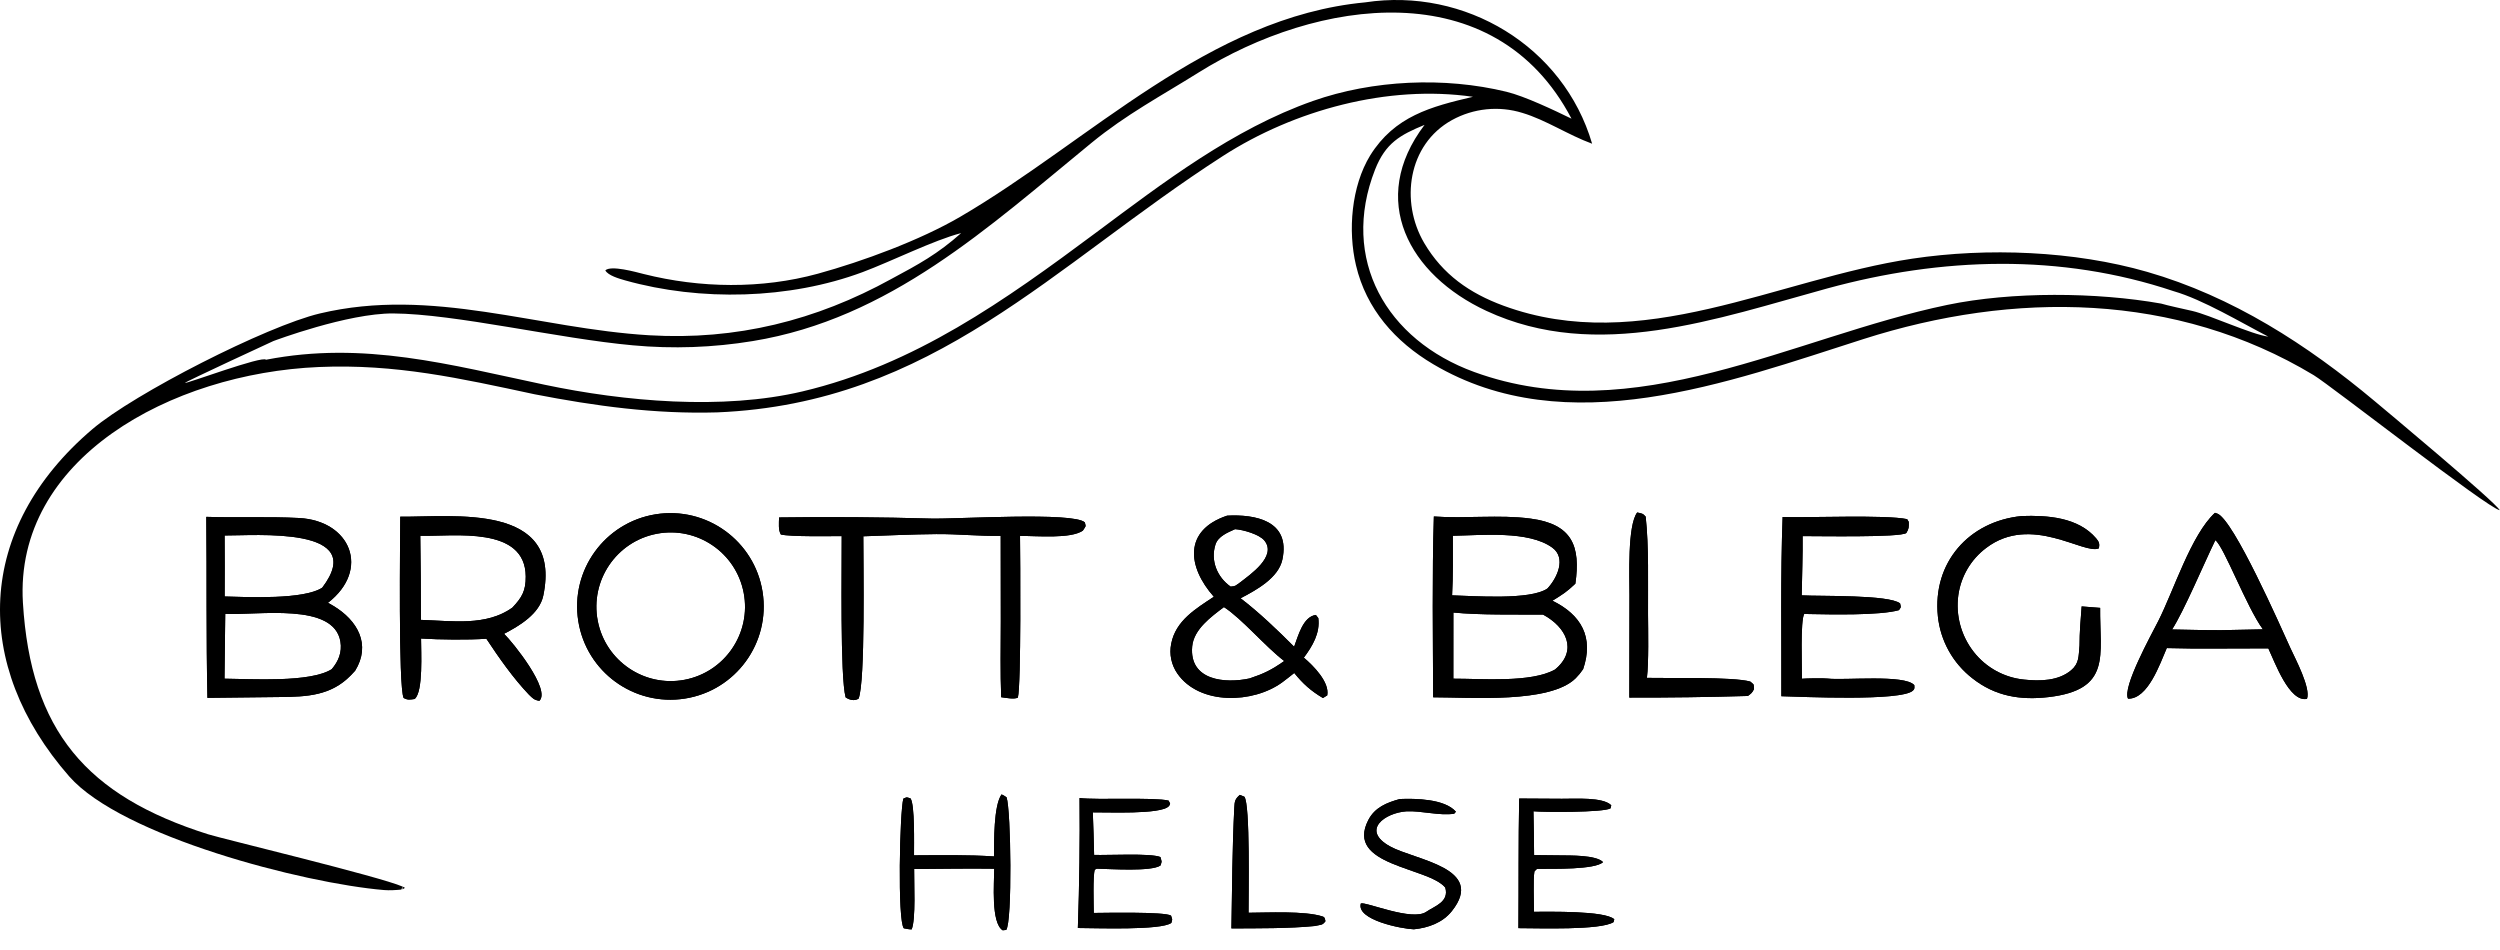
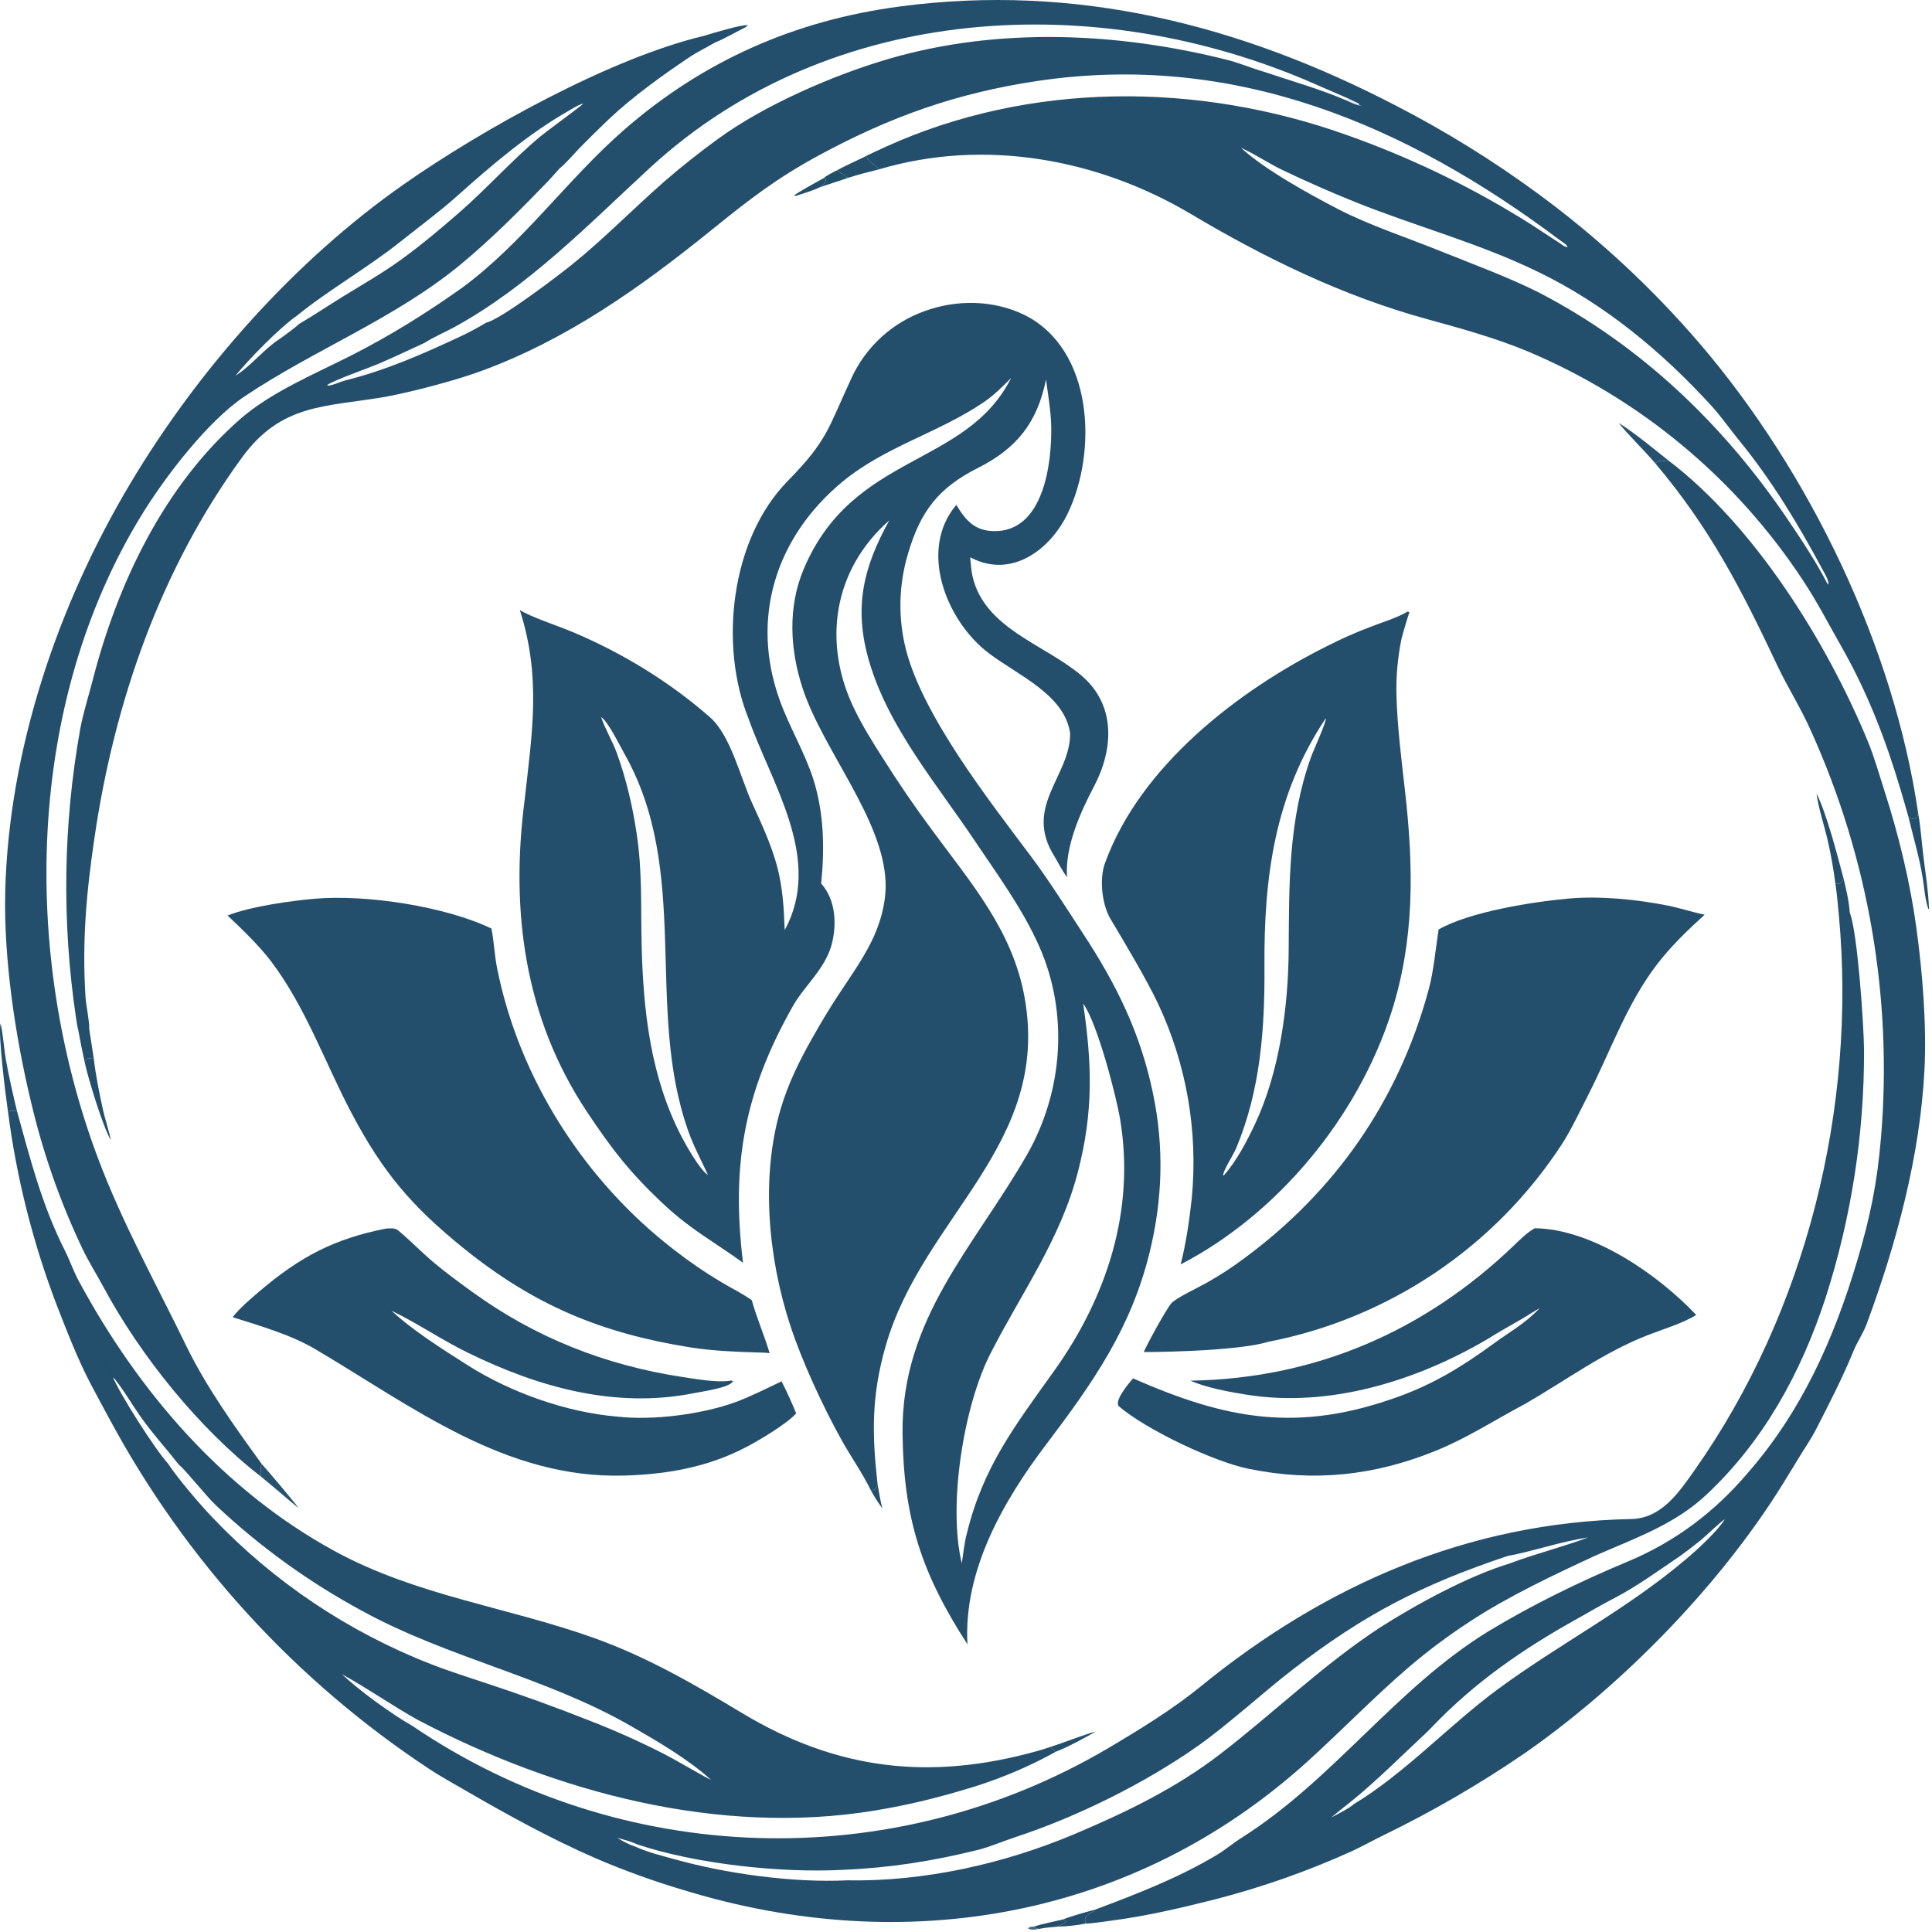
- <svg xmlns="http://www.w3.org/2000/svg" width="108" height="41" viewBox="0 0 108 41" fill="none">
-   <path d="M58.976 0.102C63.28 -0.552 67.544 1.993 68.78 6.209C67.741 5.828 66.794 5.186 65.767 4.877C64.753 4.563 63.655 4.675 62.725 5.187C60.812 6.246 60.483 8.721 61.524 10.495C62.325 11.859 63.49 12.669 64.949 13.206C70.907 15.396 76.766 12.05 82.614 11.174C85.862 10.689 89.602 10.836 92.756 11.744C96.444 12.806 99.674 14.891 102.588 17.331C102.972 17.652 107.775 21.657 107.99 22.041C107.511 21.988 100.686 16.651 99.955 16.209C93.995 12.619 86.999 12.574 80.506 14.646C74.671 16.508 67.691 19.151 61.919 15.736C60.275 14.764 59.021 13.349 58.578 11.459C58.225 9.967 58.375 8.05 59.194 6.711C60.252 5.019 61.814 4.606 63.632 4.182C59.956 3.649 55.91 4.756 52.829 6.74C45.47 11.478 40.316 17.431 30.981 17.815C28.297 17.894 25.72 17.543 23.096 17.033C19.865 16.34 17.096 15.714 13.776 15.855C7.383 16.127 0.613 19.82 0.99 26.041C1.325 31.566 3.736 34.381 8.99 36.041C9.607 36.235 16.425 37.872 17.392 38.301L17.338 38.43C17.105 38.453 16.82 38.47 16.588 38.45C13.114 38.159 5.26 36.129 2.99 33.541C-1.225 28.725 -1.065 22.843 3.99 18.541C5.802 16.999 11.515 14.088 13.82 13.541C18.68 12.386 23.228 14.198 28.055 14.484C31.794 14.705 35.247 13.85 38.515 12.046C39.684 11.42 40.511 10.97 41.522 10.07C40.37 10.362 38.485 11.301 37.266 11.755C34.102 12.934 30.256 13.024 27.011 12.114C26.754 12.041 26.263 11.902 26.15 11.679C26.399 11.45 27.464 11.751 27.81 11.838C30.247 12.451 32.898 12.492 35.332 11.824C37.266 11.293 39.746 10.378 41.479 9.367C47.091 6.091 52.203 0.742 58.976 0.102ZM17.494 38.357L17.385 38.421L17.395 38.302C17.444 38.324 17.477 38.342 17.494 38.357ZM17.395 38.302L17.392 38.301L17.396 38.294L17.395 38.302ZM67.889 5.127C64.555 -1.241 56.865 -0.049 51.772 3.137C50.161 4.146 48.659 4.938 47.157 6.168C42.691 9.824 38.434 13.767 32.52 14.734C30.809 15.016 29.068 15.078 27.34 14.918C24.13 14.629 19.663 13.558 16.99 13.541C15.021 13.528 11.846 14.72 11.809 14.734C11.772 14.751 8.021 16.484 7.99 16.541C8.018 16.596 11.355 15.349 11.49 15.541C15.726 14.717 19.439 15.759 23.529 16.621C26.975 17.347 31.219 17.724 34.666 16.909C39.519 15.76 43.412 12.979 47.359 10.041C50.251 7.888 53.264 5.578 56.718 4.362C59.307 3.45 62.403 3.312 65.082 3.965C65.878 4.16 67.135 4.76 67.889 5.127ZM61.541 5.395C60.482 5.829 59.853 6.183 59.403 7.326C57.883 11.203 59.894 14.69 63.689 16.071C70.607 18.588 77.448 14.561 84.121 13.172C86.915 12.591 90.566 12.618 93.366 13.116C93.576 13.183 94.438 13.372 94.699 13.431C95.448 13.6 97.282 14.455 97.989 14.542C96.82 13.939 95.17 12.944 93.897 12.578C89 10.938 83.868 11.112 78.942 12.46C74.2 13.757 68.985 15.65 64.214 13.431C60.865 11.874 59.082 8.633 61.541 5.395Z" fill="black" />
-   <path d="M28.316 22.219C30.518 21.862 32.593 23.362 32.943 25.566C33.293 27.77 31.785 29.838 29.58 30.18C27.385 30.52 25.329 29.023 24.981 26.829C24.633 24.636 26.124 22.575 28.316 22.219ZM32.127 25.609C31.794 23.867 30.112 22.726 28.371 23.059C26.63 23.392 25.489 25.075 25.822 26.816C26.155 28.556 27.836 29.698 29.577 29.366C31.318 29.033 32.461 27.35 32.127 25.609Z" fill="black" />
-   <path d="M8.912 22.328C10.244 22.371 11.575 22.308 12.918 22.378C15.145 22.494 16.017 24.605 14.168 26.041C14.247 26.084 14.325 26.128 14.402 26.174C15.445 26.8 16.042 27.845 15.341 28.977C15.278 29.047 15.212 29.116 15.147 29.183C14.292 30.053 13.262 30.1 12.12 30.111C11.068 30.121 10.014 30.137 8.961 30.147C8.903 27.521 8.938 24.947 8.912 22.328ZM14.706 27.719C14.424 26.01 11.134 26.591 9.731 26.518L9.698 29.319C10.883 29.329 13.395 29.496 14.328 28.911C14.621 28.57 14.782 28.176 14.706 27.719ZM13.92 25.388C15.958 22.711 10.993 23.143 9.703 23.133C9.705 24.006 9.715 24.897 9.705 25.768C10.719 25.797 13.121 25.91 13.92 25.388Z" fill="black" />
-   <path d="M61.942 22.312C63.304 22.412 64.759 22.223 66.118 22.403C67.924 22.641 68.289 23.596 68.056 25.215C67.662 25.586 67.523 25.667 67.064 25.951C68.317 26.564 68.859 27.533 68.392 28.906C68.298 29.047 68.19 29.178 68.071 29.298C66.963 30.398 63.535 30.123 61.912 30.123C61.904 27.569 61.863 24.852 61.942 22.312ZM62.785 29.319C64.012 29.316 66.15 29.503 67.177 28.923C68.184 28.093 67.652 27.082 66.658 26.55C65.511 26.545 63.909 26.574 62.786 26.462L62.785 29.319ZM67.058 23.657C66.034 22.914 64.012 23.125 62.763 23.145C62.763 23.994 62.777 24.873 62.731 25.719C63.659 25.744 66.11 25.935 66.848 25.424C67.272 24.972 67.673 24.105 67.058 23.657Z" fill="black" />
-   <path d="M17.291 22.321C19.57 22.343 24.305 21.699 23.471 25.727C23.308 26.516 22.447 27.032 21.775 27.38C22.158 27.75 23.805 29.801 23.3 30.276C23.068 30.238 23.016 30.167 22.85 30.009C22.177 29.305 21.547 28.406 21.011 27.594C20.223 27.649 18.984 27.635 18.19 27.584C18.188 28.14 18.293 29.893 17.911 30.197C17.707 30.224 17.623 30.252 17.437 30.152C17.202 29.674 17.289 23.191 17.291 22.321ZM22.711 24.904C22.697 22.712 19.614 23.176 18.157 23.148C18.175 24.358 18.184 25.568 18.183 26.779C19.563 26.823 20.995 27.054 22.128 26.255C22.547 25.815 22.715 25.527 22.711 24.904Z" fill="black" />
-   <path d="M53.012 22.276C54.21 22.213 55.76 22.482 55.399 24.173C55.228 24.971 54.275 25.487 53.592 25.845C54.384 26.447 55.203 27.232 55.906 27.938C56.081 27.475 56.289 26.64 56.845 26.565L56.952 26.703C57.034 27.348 56.701 27.907 56.326 28.41C56.74 28.759 57.444 29.47 57.338 30.039L57.151 30.155C56.632 29.847 56.289 29.541 55.911 29.073C55.743 29.209 55.573 29.342 55.4 29.471C54.139 30.4 51.813 30.473 50.86 29.094C50.602 28.72 50.506 28.258 50.595 27.813C50.788 26.808 51.661 26.297 52.438 25.78C51.286 24.479 51.127 22.906 53.012 22.276ZM52.874 26.226C52.32 26.645 51.571 27.185 51.503 27.924C51.366 29.413 52.942 29.534 53.983 29.308C54.602 29.102 54.934 28.939 55.479 28.556C54.666 27.939 53.652 26.727 52.874 26.226ZM53.354 22.86C53.037 23.005 52.624 23.164 52.508 23.524C52.285 24.223 52.585 24.937 53.164 25.342C53.404 25.32 53.353 25.31 53.574 25.16C54.008 24.822 55.17 24.034 54.624 23.354C54.407 23.084 53.699 22.881 53.354 22.86Z" fill="black" />
-   <path d="M95.794 22.19C96.501 22.475 98.52 27.062 98.949 28.006C99.154 28.455 99.835 29.728 99.662 30.19C98.901 30.353 98.272 28.603 97.992 28.01L95.931 28.016C95.156 28.025 94.38 28.019 93.605 27.997C93.306 28.685 92.789 30.204 91.931 30.183C91.676 29.7 92.928 27.438 93.234 26.836C93.899 25.533 94.655 23.1 95.687 22.153C95.723 22.164 95.759 22.176 95.794 22.19ZM95.702 23.336C95.225 24.313 94.335 26.425 93.833 27.193C94.535 27.205 95.258 27.227 95.958 27.224L97.758 27.187C97.065 26.254 96.065 23.588 95.702 23.336Z" fill="black" />
-   <path d="M33.656 22.354C35.788 22.321 38.093 22.341 40.218 22.402C41.29 22.433 46.394 22.102 46.867 22.57C46.913 22.781 46.923 22.69 46.78 22.923C46.251 23.286 44.824 23.149 44.065 23.152C44.077 24.114 44.117 29.555 43.972 30.139C43.8 30.218 43.457 30.146 43.251 30.12C43.209 29.068 43.232 27.916 43.234 26.856L43.23 23.148C42.358 23.169 41.349 23.064 40.449 23.073C39.391 23.083 38.353 23.133 37.296 23.168C37.295 24.349 37.387 29.469 37.09 30.182C36.906 30.295 36.695 30.238 36.531 30.126C36.287 29.233 36.369 24.453 36.361 23.16C35.791 23.16 34.164 23.191 33.734 23.091C33.615 22.899 33.651 22.591 33.656 22.354Z" fill="black" />
-   <path d="M77.009 22.335C78.148 22.371 81.462 22.231 82.388 22.427L82.459 22.546C82.462 22.77 82.472 22.831 82.353 23.026C82.101 23.227 78.468 23.157 77.873 23.16C77.883 23.975 77.847 24.896 77.834 25.719C78.68 25.765 81.595 25.685 82.084 26.067C82.125 26.27 82.14 26.192 82.035 26.358C81.198 26.596 79.058 26.543 78.139 26.527L77.944 26.518C77.769 26.804 77.85 28.831 77.844 29.322C78.024 29.305 78.757 29.291 78.939 29.313C79.687 29.401 82.279 29.123 82.699 29.598C82.702 29.708 82.725 29.751 82.641 29.832C82.15 30.305 77.802 30.098 76.955 30.077C76.963 27.571 76.915 24.823 77.009 22.335Z" fill="black" />
-   <path d="M87.338 22.293C88.435 22.255 89.775 22.341 90.554 23.257C90.688 23.415 90.706 23.498 90.674 23.685C90.051 23.991 87.749 22.186 85.799 23.674C85.145 24.166 84.714 24.898 84.6 25.709C84.48 26.583 84.721 27.469 85.266 28.163C85.797 28.841 86.582 29.273 87.439 29.358C88.123 29.432 88.927 29.418 89.474 28.954C89.826 28.656 89.792 28.346 89.835 27.888C89.836 27.312 89.882 26.771 89.927 26.197L90.727 26.26C90.706 28.304 91.235 29.797 88.494 30.115C87.287 30.256 86.193 30.082 85.207 29.303C84.365 28.651 83.826 27.683 83.716 26.623C83.478 24.308 85.055 22.518 87.338 22.293Z" fill="black" />
-   <path d="M70.727 22.139C70.927 22.183 70.97 22.175 71.094 22.32C71.237 23.626 71.187 25.209 71.195 26.534C71.2 27.24 71.229 28.622 71.147 29.283C72.097 29.307 74.874 29.232 75.613 29.444C75.795 29.606 75.751 29.52 75.774 29.768C75.686 29.939 75.661 29.954 75.504 30.066C73.798 30.116 72.093 30.139 70.387 30.135L70.393 25.706C70.395 24.939 70.299 22.698 70.727 22.139Z" fill="black" />
-   <path d="M65.628 34.496L67.471 34.507C68.038 34.512 69.245 34.422 69.607 34.789L69.576 34.92C69.272 35.104 66.677 35.09 66.245 35.047C66.265 35.669 66.264 36.315 66.273 36.94L67.38 36.952C67.825 36.959 68.95 36.931 69.252 37.243C68.916 37.573 67.071 37.53 66.531 37.534C66.356 37.538 66.424 37.511 66.287 37.647C66.226 38.012 66.271 38.953 66.269 39.389C66.904 39.391 69.325 39.334 69.737 39.712L69.707 39.834C69.156 40.197 66.424 40.095 65.595 40.096C65.61 38.221 65.591 36.382 65.628 34.496Z" fill="black" />
-   <path d="M46.636 34.475C47.397 34.568 49.904 34.435 50.485 34.587L50.549 34.716C50.53 34.766 50.525 34.795 50.487 34.833C50.125 35.195 47.812 35.084 47.21 35.094C47.239 35.698 47.248 36.327 47.266 36.933C47.87 36.952 49.709 36.85 50.13 37.024C50.193 37.269 50.201 37.176 50.132 37.391C49.721 37.661 47.984 37.539 47.38 37.527L47.295 37.571C47.208 37.821 47.249 39.093 47.252 39.439C47.702 39.437 50.323 39.38 50.589 39.555C50.65 39.756 50.655 39.678 50.602 39.87C50.149 40.199 47.336 40.092 46.563 40.09C46.629 38.219 46.654 36.347 46.636 34.475Z" fill="black" />
-   <path d="M43.266 34.319C43.354 34.353 43.405 34.393 43.484 34.444C43.676 35.005 43.735 39.816 43.468 40.173L43.316 40.189C42.802 39.862 42.95 38.142 42.95 37.529C41.816 37.512 40.629 37.536 39.492 37.542C39.484 38.12 39.57 39.718 39.383 40.151C39.259 40.148 39.167 40.126 39.046 40.103C38.766 39.786 38.868 35.076 39.024 34.502C39.211 34.426 39.129 34.431 39.336 34.492C39.526 34.769 39.483 36.483 39.486 36.95C40.611 36.945 41.825 36.922 42.94 36.998C42.949 36.347 42.918 34.821 43.266 34.319Z" fill="black" />
-   <path d="M60.47 34.518C61.15 34.489 62.413 34.511 62.896 35.066L62.82 35.153C62.182 35.25 61.406 35.017 60.755 35.05C59.84 35.113 58.776 35.857 60.048 36.563C61.129 37.162 64.214 37.485 62.718 39.362C62.317 39.865 61.697 40.083 61.077 40.146C60.566 40.128 58.581 39.745 58.788 39.03C58.998 38.941 61.01 39.817 61.619 39.388C61.967 39.145 62.617 38.967 62.435 38.342C61.694 37.448 58.087 37.408 59.11 35.428C59.393 34.878 59.905 34.675 60.47 34.518Z" fill="black" />
-   <path d="M53.558 34.339L53.755 34.417C54.016 34.712 53.934 38.763 53.937 39.431C54.734 39.428 56.381 39.341 57.139 39.593C57.24 39.626 57.234 39.695 57.26 39.797C57.123 39.982 57.073 39.94 56.794 40.004C55.735 40.113 54.265 40.103 53.197 40.107C53.226 38.376 53.234 36.63 53.321 34.902C53.336 34.608 53.35 34.527 53.558 34.339Z" fill="black" />
-   <path d="M28.316 22.219C30.518 21.862 32.593 23.362 32.943 25.566C33.293 27.77 31.785 29.838 29.58 30.18C27.385 30.52 25.329 29.023 24.981 26.829C24.633 24.636 26.124 22.575 28.316 22.219ZM32.127 25.609C31.794 23.867 30.112 22.726 28.371 23.059C26.63 23.392 25.489 25.075 25.822 26.816C26.155 28.556 27.836 29.698 29.577 29.366C31.318 29.033 32.461 27.35 32.127 25.609Z" fill="black" />
-   <path d="M8.912 22.328C10.244 22.371 11.575 22.308 12.918 22.378C15.145 22.494 16.017 24.605 14.168 26.041C14.247 26.084 14.325 26.128 14.402 26.174C15.445 26.8 16.042 27.845 15.341 28.977C15.278 29.047 15.212 29.116 15.147 29.183C14.292 30.053 13.262 30.1 12.12 30.111C11.068 30.121 10.014 30.137 8.961 30.147C8.903 27.521 8.938 24.947 8.912 22.328ZM14.706 27.719C14.424 26.01 11.134 26.591 9.731 26.518L9.698 29.319C10.883 29.329 13.395 29.496 14.328 28.911C14.621 28.57 14.782 28.176 14.706 27.719ZM13.92 25.388C15.958 22.711 10.993 23.143 9.703 23.133C9.705 24.006 9.715 24.897 9.705 25.768C10.719 25.797 13.121 25.91 13.92 25.388Z" fill="black" />
-   <path d="M61.942 22.312C63.304 22.412 64.759 22.223 66.118 22.403C67.924 22.641 68.289 23.596 68.056 25.215C67.662 25.586 67.523 25.667 67.064 25.951C68.317 26.564 68.859 27.533 68.392 28.906C68.298 29.047 68.19 29.178 68.071 29.298C66.963 30.398 63.535 30.123 61.912 30.123C61.904 27.569 61.863 24.852 61.942 22.312ZM62.785 29.319C64.012 29.316 66.15 29.503 67.177 28.923C68.184 28.093 67.652 27.082 66.658 26.55C65.511 26.545 63.909 26.574 62.786 26.462L62.785 29.319ZM67.058 23.657C66.034 22.914 64.012 23.125 62.763 23.145C62.763 23.994 62.777 24.873 62.731 25.719C63.659 25.744 66.11 25.935 66.848 25.424C67.272 24.972 67.673 24.105 67.058 23.657Z" fill="black" />
-   <path d="M17.291 22.321C19.57 22.343 24.305 21.699 23.471 25.727C23.308 26.516 22.447 27.032 21.775 27.38C22.158 27.75 23.805 29.801 23.3 30.276C23.068 30.238 23.016 30.167 22.85 30.009C22.177 29.305 21.547 28.406 21.011 27.594C20.223 27.649 18.984 27.635 18.19 27.584C18.188 28.14 18.293 29.893 17.911 30.197C17.707 30.224 17.623 30.252 17.437 30.152C17.202 29.674 17.289 23.191 17.291 22.321ZM22.711 24.904C22.697 22.712 19.614 23.176 18.157 23.148C18.175 24.358 18.184 25.568 18.183 26.779C19.563 26.823 20.995 27.054 22.128 26.255C22.547 25.815 22.715 25.527 22.711 24.904Z" fill="black" />
-   <path d="M53.012 22.276C54.21 22.213 55.76 22.482 55.399 24.173C55.228 24.971 54.275 25.487 53.592 25.845C54.384 26.447 55.203 27.232 55.906 27.938C56.081 27.475 56.289 26.64 56.845 26.565L56.952 26.703C57.034 27.348 56.701 27.907 56.326 28.41C56.74 28.759 57.444 29.47 57.338 30.039L57.151 30.155C56.632 29.847 56.289 29.541 55.911 29.073C55.743 29.209 55.573 29.342 55.4 29.471C54.139 30.4 51.813 30.473 50.86 29.094C50.602 28.72 50.506 28.258 50.595 27.813C50.788 26.808 51.661 26.297 52.438 25.78C51.286 24.479 51.127 22.906 53.012 22.276ZM52.874 26.226C52.32 26.645 51.571 27.185 51.503 27.924C51.366 29.413 52.942 29.534 53.983 29.308C54.602 29.102 54.934 28.939 55.479 28.556C54.666 27.939 53.652 26.727 52.874 26.226ZM53.354 22.86C53.037 23.005 52.624 23.164 52.508 23.524C52.285 24.223 52.585 24.937 53.164 25.342C53.404 25.32 53.353 25.31 53.574 25.16C54.008 24.822 55.17 24.034 54.624 23.354C54.407 23.084 53.699 22.881 53.354 22.86Z" fill="black" />
-   <path d="M95.794 22.19C96.501 22.475 98.52 27.062 98.949 28.006C99.154 28.455 99.835 29.728 99.662 30.19C98.901 30.353 98.272 28.603 97.992 28.01L95.931 28.016C95.156 28.025 94.38 28.019 93.605 27.997C93.306 28.685 92.789 30.204 91.931 30.183C91.676 29.7 92.928 27.438 93.234 26.836C93.899 25.533 94.655 23.1 95.687 22.153C95.723 22.164 95.759 22.176 95.794 22.19ZM95.702 23.336C95.225 24.313 94.335 26.425 93.833 27.193C94.535 27.205 95.258 27.227 95.958 27.224L97.758 27.187C97.065 26.254 96.065 23.588 95.702 23.336Z" fill="black" />
-   <path d="M33.656 22.354C35.788 22.321 38.093 22.341 40.218 22.402C41.29 22.433 46.394 22.102 46.867 22.57C46.913 22.781 46.923 22.69 46.78 22.923C46.251 23.286 44.824 23.149 44.065 23.152C44.077 24.114 44.117 29.555 43.972 30.139C43.8 30.218 43.457 30.146 43.251 30.12C43.209 29.068 43.232 27.916 43.234 26.856L43.23 23.148C42.358 23.169 41.349 23.064 40.449 23.073C39.391 23.083 38.353 23.133 37.296 23.168C37.295 24.349 37.387 29.469 37.09 30.182C36.906 30.295 36.695 30.238 36.531 30.126C36.287 29.233 36.369 24.453 36.361 23.16C35.791 23.16 34.164 23.191 33.734 23.091C33.615 22.899 33.651 22.591 33.656 22.354Z" fill="black" />
-   <path d="M77.009 22.335C78.148 22.371 81.462 22.231 82.388 22.427L82.459 22.546C82.462 22.77 82.472 22.831 82.353 23.026C82.101 23.227 78.468 23.157 77.873 23.16C77.883 23.975 77.847 24.896 77.834 25.719C78.68 25.765 81.595 25.685 82.084 26.067C82.125 26.27 82.14 26.192 82.035 26.358C81.198 26.596 79.058 26.543 78.139 26.527L77.944 26.518C77.769 26.804 77.85 28.831 77.844 29.322C78.024 29.305 78.757 29.291 78.939 29.313C79.687 29.401 82.279 29.123 82.699 29.598C82.702 29.708 82.725 29.751 82.641 29.832C82.15 30.305 77.802 30.098 76.955 30.077C76.963 27.571 76.915 24.823 77.009 22.335Z" fill="black" />
-   <path d="M87.338 22.293C88.435 22.255 89.775 22.341 90.554 23.257C90.688 23.415 90.706 23.498 90.674 23.685C90.051 23.991 87.749 22.186 85.799 23.674C85.145 24.166 84.714 24.898 84.6 25.709C84.48 26.583 84.721 27.469 85.266 28.163C85.797 28.841 86.582 29.273 87.439 29.358C88.123 29.432 88.927 29.418 89.474 28.954C89.826 28.656 89.792 28.346 89.835 27.888C89.836 27.312 89.882 26.771 89.927 26.197L90.727 26.26C90.706 28.304 91.235 29.797 88.494 30.115C87.287 30.256 86.193 30.082 85.207 29.303C84.365 28.651 83.826 27.683 83.716 26.623C83.478 24.308 85.055 22.518 87.338 22.293Z" fill="black" />
-   <path d="M70.727 22.139C70.927 22.183 70.97 22.175 71.094 22.32C71.237 23.626 71.187 25.209 71.195 26.534C71.2 27.24 71.229 28.622 71.147 29.283C72.097 29.307 74.874 29.232 75.613 29.444C75.795 29.606 75.751 29.52 75.774 29.768C75.686 29.939 75.661 29.954 75.504 30.066C73.798 30.116 72.093 30.139 70.387 30.135L70.393 25.706C70.395 24.939 70.299 22.698 70.727 22.139Z" fill="black" />
-   <path d="M65.628 34.496L67.471 34.507C68.038 34.512 69.245 34.422 69.607 34.789L69.576 34.92C69.272 35.104 66.677 35.09 66.245 35.047C66.265 35.669 66.264 36.315 66.273 36.94L67.38 36.952C67.825 36.959 68.95 36.931 69.252 37.243C68.916 37.573 67.071 37.53 66.531 37.534C66.356 37.538 66.424 37.511 66.287 37.647C66.226 38.012 66.271 38.953 66.269 39.389C66.904 39.391 69.325 39.334 69.737 39.712L69.707 39.834C69.156 40.197 66.424 40.095 65.595 40.096C65.61 38.221 65.591 36.382 65.628 34.496Z" fill="black" />
-   <path d="M46.636 34.475C47.397 34.568 49.904 34.435 50.485 34.587L50.549 34.716C50.53 34.766 50.525 34.795 50.487 34.833C50.125 35.195 47.812 35.084 47.21 35.094C47.239 35.698 47.248 36.327 47.266 36.933C47.87 36.952 49.709 36.85 50.13 37.024C50.193 37.269 50.201 37.176 50.132 37.391C49.721 37.661 47.984 37.539 47.38 37.527L47.295 37.571C47.208 37.821 47.249 39.093 47.252 39.439C47.702 39.437 50.323 39.38 50.589 39.555C50.65 39.756 50.655 39.678 50.602 39.87C50.149 40.199 47.336 40.092 46.563 40.09C46.629 38.219 46.654 36.347 46.636 34.475Z" fill="black" />
-   <path d="M43.266 34.319C43.354 34.353 43.405 34.393 43.484 34.444C43.676 35.005 43.735 39.816 43.468 40.173L43.316 40.189C42.802 39.862 42.95 38.142 42.95 37.529C41.816 37.512 40.629 37.536 39.492 37.542C39.484 38.12 39.57 39.718 39.383 40.151C39.259 40.148 39.167 40.126 39.046 40.103C38.766 39.786 38.868 35.076 39.024 34.502C39.211 34.426 39.129 34.431 39.336 34.492C39.526 34.769 39.483 36.483 39.486 36.95C40.611 36.945 41.825 36.922 42.94 36.998C42.949 36.347 42.918 34.821 43.266 34.319Z" fill="black" />
-   <path d="M60.47 34.518C61.15 34.489 62.413 34.511 62.896 35.066L62.82 35.153C62.182 35.25 61.406 35.017 60.755 35.05C59.84 35.113 58.776 35.857 60.048 36.563C61.129 37.162 64.214 37.485 62.718 39.362C62.317 39.865 61.697 40.083 61.077 40.146C60.566 40.128 58.581 39.745 58.788 39.03C58.998 38.941 61.01 39.817 61.619 39.388C61.967 39.145 62.617 38.967 62.435 38.342C61.694 37.448 58.087 37.408 59.11 35.428C59.393 34.878 59.905 34.675 60.47 34.518Z" fill="black" />
-   <path d="M53.558 34.339L53.755 34.417C54.016 34.712 53.934 38.763 53.937 39.431C54.734 39.428 56.381 39.341 57.139 39.593C57.24 39.626 57.234 39.695 57.26 39.797C57.123 39.982 57.073 39.94 56.794 40.004C55.735 40.113 54.265 40.103 53.197 40.107C53.226 38.376 53.234 36.63 53.321 34.902C53.336 34.608 53.35 34.527 53.558 34.339Z" fill="black" />
+ <svg xmlns="http://www.w3.org/2000/svg" width="622" height="622" viewBox="0 0 622 622" fill="none">
+   <path d="M252.634 299.424C253.048 298.664 253.438 297.891 253.804 297.107C263.931 274.936 248.225 251.873 240.985 231.345C231.444 207.722 235.228 173.607 253.568 154.893C266.543 141.654 266.552 138.016 274.143 121.686C278.782 111.61 287.297 103.836 297.755 100.129C308.027 96.402 319.726 96.552 329.658 101.31C352.065 112.329 353.396 145.375 343.736 165.328C338.06 177.058 325.713 186.261 312.722 179.609L312.349 179.413C312.526 181.319 312.689 183.765 313.124 185.628C317.047 202.397 336.221 207.414 348.08 217.409C359.282 226.85 358.578 241.096 352.238 253.125C347.769 261.6 342.79 272.727 343.546 282.363C341.58 279.866 340.817 277.84 339.515 275.776C329.305 259.614 344.602 249.987 344.524 236.091C342.744 223.563 327.624 217.398 318.166 210.168C304.739 199.906 295.545 177.134 307.887 162.535C310.795 167.388 313.664 170.849 319.88 170.994C336.031 171.37 338.681 149.035 338.436 137.188C338.338 132.515 337.392 126.848 336.761 122.166C333.951 136.06 327.368 144.345 314.803 150.676C302.099 157.075 296.268 164.642 292.25 178.538C289.305 188.522 289.108 199.115 291.681 209.2C297.263 230.703 318.418 257.683 331.883 275.657C337.788 283.539 343.294 292.34 348.666 300.532C359.442 316.958 367.179 332.612 371.19 351.982C374.805 369.138 374.288 386.015 370.186 402.922C364.199 427.591 351.855 445.178 336.807 465.039C322.988 483.267 310.137 505.65 311.466 529.389C296.65 506.461 290.858 488.752 290.57 461.375C290.183 424.556 313.51 401.604 330.637 371.761C342.27 351.364 344.122 326.188 334.552 304.63C329.158 292.474 321.156 281.646 313.779 270.636C301.563 252.37 285.936 234.109 279.75 212.693C274.782 195.495 277.95 182.624 286.296 167.547C268.219 183.386 264.652 207.039 275.113 228.398C277.831 233.949 280.937 238.958 284.278 244.153C289.247 252.05 294.519 259.752 300.082 267.243C312.614 284.319 326.024 299.56 329.884 321.226C338.341 368.696 297.051 391.733 285.139 433.325C280.548 449.355 280.708 461.546 282.531 477.847C282.12 479.502 282.161 479.303 280.425 479.921C277.659 474.207 273.927 469 270.847 463.449C264.874 452.695 258.207 438.28 254.394 426.633C247.341 405.087 244.839 378.986 251.34 356.973C253.711 348.943 257.351 341.548 261.458 334.284C264.116 329.583 266.917 324.863 269.888 320.353C273.549 314.796 277.421 309.37 280.42 303.407C283.372 297.535 285.365 290.573 285.11 283.954C284.325 263.596 264.94 241.447 258.411 221.624C254.314 209.185 253.576 195.492 258.731 183.253C274.577 145.627 310.962 150.602 325.533 121.675C322.893 124.366 319.9 127.324 316.792 129.438C302.135 139.411 284.905 143.734 271.132 155.171C249.815 172.873 241.486 198.909 251.023 225.4C254.232 234.313 258.987 241.976 261.85 250.87C265.288 261.733 265.516 273.205 264.367 284.44C269.063 289.698 269.503 297.592 267.714 304.211C265.635 311.901 258.908 317.488 255.336 323.791C239.544 351.662 235.385 375.064 239.21 406.54C229.959 399.818 222.711 396.112 213.966 387.981C203.022 377.805 197.046 370.089 188.924 357.87C168.804 327.601 164.296 293.133 168.895 257.62C171.332 235.735 174.282 218.02 167.353 196.389C171.002 198.714 179.745 201.508 184.54 203.551C200.46 210.279 215.599 219.529 228.607 230.946C235.245 236.771 238.415 250.458 242.147 258.568C245.121 265.028 248.299 271.943 250.143 278.761C251.973 285.521 252.389 292.444 252.634 299.424ZM309.647 503.314C310.01 500.828 310.55 496.252 311.204 493.996C316.392 472.356 326.874 458.86 339.365 441.368C356.35 417.585 365.481 389.669 360.63 360.424C359.357 352.747 353.239 329.201 348.721 323.117C351.584 342.529 352.045 357.817 347.069 377.148C341.413 399.105 328.804 416.241 318.797 435.928C310.262 452.721 305.119 484.589 309.647 503.314ZM227.925 378.257C225.698 373.419 223.391 369.216 221.583 364.123C207.504 324.464 222.652 280.713 200.929 242.491C199.422 239.839 195.798 232.342 193.517 230.831C194.822 234.79 197.132 238.451 198.548 242.35C201.583 250.708 203.658 259.529 204.96 268.322C206.811 280.386 206.277 291.768 206.556 303.734C207.059 325.299 209.394 346.693 219.503 366.099C220.916 368.811 225.43 376.837 227.925 378.257Z" fill="#244F6C" />
+   <path d="M193.517 230.831C195.798 232.342 199.422 239.839 200.929 242.491C222.652 280.713 207.504 324.464 221.583 364.123C223.391 369.216 225.698 373.419 227.925 378.257C225.43 376.837 220.916 368.811 219.503 366.099C209.394 346.693 207.059 325.299 206.556 303.734C206.277 291.768 206.811 280.386 204.96 268.322C203.658 259.529 201.583 250.708 198.548 242.35C197.132 238.451 194.822 234.79 193.517 230.831Z" fill="#1F5068" fill-opacity="0.01" />
+   <path d="M25.181 331.579C24.863 330.362 24.683 329.07 24.493 327.82C19.871 296.931 20.318 265.493 25.816 234.746C26.834 229.299 28.411 224.54 29.806 219.107C37.817 187.905 52.707 156.53 77.265 134.973C87.185 126.266 101.479 120.322 113.079 114.44C125.454 108.164 137.489 100.684 148.789 92.631C168.394 78.213 182.661 57.742 200.839 41.875C226.466 19.508 255.931 6.576 289.608 2.095C346.349 -5.456 399.155 7.918 449.323 33.961C465.238 42.155 480.484 51.59 494.917 62.178C514.203 76.31 531.8 92.615 547.356 110.77C582.508 151.889 609.704 208.073 617.539 261.757C617.3 263.493 617.042 263.36 615.328 263.704C615.014 263.409 614.647 263.077 614.349 262.773C613.581 260.007 612.786 257.248 611.961 254.497C607.093 238.106 601.224 222.906 592.774 208.062C588.783 201.051 585.102 193.886 580.65 187.136C559.035 154.151 528.064 128.363 491.708 113.073C481.315 108.761 470.326 105.731 459.5 102.763C432.481 95.367 407.464 83.205 383.471 68.938C353.403 51.057 316.818 44.453 282.969 54.533C281.683 52.534 279.908 52.901 278.899 50.176C281.006 49.179 283.117 48.178 285.24 47.217C331.723 26.162 385.787 26.392 433.456 43.422C453 50.32 471.765 59.254 489.441 70.075C493.645 72.614 497.96 75.599 502.134 78.255C503.008 78.87 503.741 79.53 504.693 79.55C504.297 78.622 503.358 78.149 502.488 77.539C452.647 40.03 397.264 16.591 333.839 26.092C308.099 29.948 286.776 37.509 263.865 49.893C250.029 57.371 241.302 64.158 229.094 74.031C206.247 92.508 182.49 109.414 154.651 119.546C146.43 122.557 132.603 126.184 124.022 127.768C104.646 131.077 90.636 129.864 77.915 147.286C51.667 183.232 36.812 226.042 30.398 269.82C27.795 287.592 26.397 303.031 27.531 321.02C27.689 323.536 28.863 329.112 28.719 331.212C29.237 334.444 29.734 337.679 30.209 340.914C28.614 340.74 28.099 340.282 27.23 341.829C26.486 338.424 25.803 335.006 25.181 331.579ZM433.06 32.158C434.837 32.94 436.495 33.823 438.396 34.116L437.925 33.622L438.344 34.06L437.614 33.885L437.431 33.323L437.516 33.347L434.061 31.715C430.417 30.105 426.723 28.541 423.089 26.948C353.275 -3.664 267.183 0.724 209.354 53.931C189.534 72.167 170.366 92.102 146.332 105.284C143.534 106.828 139.278 108.679 136.765 110.338C131.769 112.657 126.845 114.988 121.8 117.143C118.791 118.428 107.479 122.401 105.321 123.96L105.66 124.17C107.932 123.848 109.384 122.914 111.5 122.387C124.127 119.239 135.926 114.056 147.68 108.584C150.687 107.185 153.658 105.624 156.492 103.898C161.365 102.763 179.72 88.751 184.512 84.882C194.492 76.824 204.504 66.592 214.323 58.048C219.766 53.359 225.402 48.898 231.216 44.678C246.094 33.811 268.476 24.079 286.331 18.892C321.46 8.687 359.844 10.405 395.032 19.258C398.929 20.238 402.917 21.939 406.797 23.067C414.959 25.823 425.228 28.76 433.06 32.158ZM588.243 187.761L588.678 188.265C588.76 186.776 587.713 185.16 587.01 183.842C579.191 169.206 570.456 154.675 559.928 141.814C556.883 138.092 554.161 134.126 550.932 130.589C535.029 113.175 516.457 97.792 495.124 87.503C476.224 78.285 456.013 72.944 436.541 65.136C428.48 61.903 420.521 58.412 412.698 54.646C408.226 52.486 404.039 49.611 399.508 47.567C407.16 54.607 421.522 62.522 430.865 67.354C440.935 72.561 453.111 76.537 463.665 80.805C474.242 85.082 485.168 89.037 495.385 94.143C528.237 111.178 554.779 136.579 575.445 167.072C579.881 173.616 584.602 180.727 588.243 187.761Z" fill="#244F6C" />
+   <path d="M136.765 110.338L136.898 110.721C136.084 112.412 131.185 113.627 129.391 115.008L129.835 115.512C131.501 114.265 134.892 113.386 136.86 112.417C137.755 112.036 138.418 111.367 139.326 110.989C144.508 108.835 149.605 106.808 154.383 103.817C155.13 103.349 155.781 103.579 156.492 103.898C153.658 105.624 150.687 107.185 147.68 108.584C135.926 114.056 124.127 119.239 111.5 122.387C109.384 122.914 107.932 123.848 105.66 124.17L105.321 123.96C107.479 122.401 118.791 118.428 121.8 117.143C126.845 114.988 131.769 112.657 136.765 110.338Z" fill="#244F6C" fill-opacity="0.02" />
+   <path d="M434.061 31.715L437.516 33.347L437.431 33.323L437.614 33.885L438.344 34.06L437.925 33.622L438.396 34.116C436.495 33.823 434.837 32.94 433.06 32.158L434.061 31.715Z" fill="#5B86A1" fill-opacity="0.153" />
+   <path d="M593.572 282.986C594.4 286.576 595.29 290.143 595.532 293.832C598.041 300.154 600.073 330.326 600.122 338.068C600.204 365.167 596.019 392.109 587.716 417.906C579.858 441.865 567.914 463.845 549.325 481.262C539.112 490.829 526.405 495.216 513.876 500.711C500.597 506.853 485.404 514.013 473.27 522.017C466.354 526.514 459.736 531.46 453.461 536.817C442.505 546.211 431.676 557.398 420.851 567.187C364.987 617.715 291.289 630.305 220.31 608.573C210.566 605.692 201.002 602.234 191.667 598.221C177.337 591.98 163.239 584.205 149.737 576.372C145.976 574.19 142.026 572.028 138.399 569.65C95.242 541.21 59.826 502.496 35.332 456.989C33.307 453.267 31.291 449.525 29.312 445.777C25.057 437.717 21.713 428.991 18.387 420.5C10.605 400.214 5.279 379.071 2.522 357.523C3.323 357.598 4.734 357.781 5.466 357.703C9.8 373.357 13.487 387.971 20.894 402.621C22.469 405.735 23.628 409.196 25.32 412.332C44.567 448.034 71.902 479.856 107.828 499.419C134.275 513.817 163.498 517.376 191.47 527.427C208.295 533.445 223.652 542.335 238.89 551.504C269.51 569.931 299.426 573.307 333.643 563.822C335.112 563.416 336.692 562.942 338.151 562.415C338.753 563.027 339.188 563.563 339.95 563.946C331.752 568.496 323.122 572.211 314.184 575.044C303.1 578.498 293.052 581.023 281.562 582.91C231.407 591.146 178.803 577.006 134.48 553.702C126.172 549.054 118.222 543.461 110.064 538.999C115.646 544.268 126.139 551.909 132.844 555.697C199.815 601.148 286.991 603.935 356.727 562.847C366.953 556.792 377.569 550.28 386.599 542.914C426.71 510.193 472.76 490.142 524.956 489.05C534.81 488.972 540.466 480.556 545.612 473.252C581.572 422.207 597.717 356.555 592.031 294.815C591.658 291.088 591.456 288.121 590.886 284.365C592.774 284.744 592.453 284.506 593.572 282.986ZM271.607 601.973C251.785 603.091 224.057 600.144 205.157 593.792C203.519 592.978 200.582 592.147 198.783 591.719C200.945 593.033 202.502 593.832 204.919 594.675C209.04 596.494 212.91 597.387 217.215 598.587C233.925 603.252 255.311 606.202 272.673 605.368C297.518 605.835 323.325 600.033 346.055 590.423C362.57 583.443 378.554 575.711 392.85 564.708C410.193 551.363 425.784 536.114 444.141 524.068C455.84 516.574 472.828 507.321 486.016 503.36C494.312 500.22 503.305 498.002 511.252 494.983C502.144 496.364 493.952 499.343 485.325 500.959C457.701 510.222 439.171 519.704 415.983 537.658C406.358 545.116 395.059 555.514 385.316 562.34C368.373 574.213 346.736 584.925 327.103 591.385C323.498 592.572 318.401 594.698 314.904 595.559C300.159 599.186 286.731 601.328 271.607 601.973ZM228.92 573.049C221.805 566.484 211.404 560.436 203.055 555.648C175.442 539.807 144.557 533.923 116.61 518.638C99.58 509.437 83.814 498.068 69.704 484.818C66.185 481.514 60.015 473.533 57.621 471.577C53.494 466.334 48.883 461.3 44.987 455.71C42.007 451.432 39.591 447.092 36.23 443.091C38.444 448.665 49.968 466.694 54.025 471.1C57.407 476.225 64.328 484.278 68.507 488.664C88.198 509.339 112.198 525.425 138.806 535.781C144.457 538.028 151.309 540.131 157.171 542.123C168.092 545.717 178.905 549.636 189.596 553.865C197.809 557.048 205.856 560.642 213.706 564.636C218.851 567.305 223.914 570.468 228.92 573.049Z" fill="#244F6C" />
+   <path d="M36.23 443.091C39.591 447.092 42.007 451.432 44.987 455.71C48.883 461.3 53.494 466.334 57.621 471.577C56.319 472.297 55.189 471.787 54.025 471.1C49.968 466.694 38.444 448.665 36.23 443.091Z" fill="#335C71" fill-opacity="0.012" />
+   <path d="M511.252 494.983C503.305 498.002 494.312 500.22 486.016 503.36C486.451 502.398 486.798 502.107 486.654 501.254L485.325 500.959C493.952 499.343 502.144 496.364 511.252 494.983Z" fill="#244F6C" fill-opacity="0.016" />
+   <path d="M32.622 436.932C34.026 437.871 36.736 441.96 36.605 443.733C34.901 442.846 32.611 438.869 32.622 436.932Z" fill="#1F5068" />
+   <path d="M198.783 591.719C200.582 592.147 203.519 592.978 205.157 593.792L204.919 594.675C202.502 593.832 200.945 593.033 198.783 591.719Z" fill="#5B86A1" fill-opacity="0.031" />
+   <path d="M453.219 196.86L453.756 197.13C453.756 196.925 451.485 204.269 451.191 205.733C449.98 211.753 449.437 217.595 449.588 223.739C449.836 233.921 451.22 244.721 452.362 254.849C455.117 279.259 455.493 302.629 447.844 326.257C436.989 359.77 411.436 390.817 380.101 407.076C381.848 400.348 382.951 392.635 383.684 385.737C385.755 364.3 382.018 342.703 372.868 323.205C368.998 315.054 362.586 304.378 357.924 296.516C354.823 291.811 353.792 283.291 355.735 277.91C367.074 246.538 398.811 222.185 427.168 208.044C431.716 205.719 436.391 203.645 441.17 201.832C444.798 200.422 450.085 198.801 453.219 196.86ZM393.917 378.509C398.072 373.897 401.569 367.185 404.196 361.546C411.933 344.933 414.766 324.092 414.887 305.857C415.031 284.509 414.76 264.279 422.045 243.814C422.807 241.677 427.005 232.583 426.854 231.207C410.386 255.786 406.895 282.35 407.085 311.201C407.219 331.255 405.809 350.834 398.055 369.481C397.002 372.019 394.362 375.823 393.786 378.119L393.917 378.509Z" fill="#244F6C" />
+   <path d="M536.956 148.102C564.868 169.257 588.256 206.837 601.453 238.945C603.472 243.855 605.219 250.058 606.871 255.181C611.323 268.985 614.968 284.158 616.95 298.563C618.92 312.856 620.323 329.963 619.574 344.472C618.141 372.189 610.545 400.469 600.894 426.443C599.932 429.023 597.851 432.193 596.791 434.79C593.245 443.474 588.92 451.887 584.635 460.231C583.081 463.259 580.506 467.031 578.677 470.056C577.823 471.466 576.848 473.16 575.952 474.511C555.803 508.276 523.396 541.733 491.178 564.234C476.623 574.219 461.345 583.103 445.469 590.816C442.06 592.494 438.471 594.482 435.089 596.043C421.011 602.408 406.417 607.553 391.46 611.419C380.523 614.179 369.57 616.786 358.375 618.255C355.768 618.598 352.026 619.239 349.461 619.295L349.366 619.154C349.588 618.638 349.513 618.916 349.245 618.154C349.758 616.09 350.776 616.423 352.219 615.161L352.663 614.765C366.22 609.653 378.93 604.779 391.489 597.344C394.457 595.591 396.927 593.426 399.747 591.647C429.288 572.986 449.323 543.539 479.168 525.203C493.596 516.473 508.592 509.202 524.128 502.699C539.38 496.315 552.113 486.692 562.722 474.168C580.1 454.238 590.422 431.029 597.907 405.925C602.104 391.854 604.332 381.05 605.592 366.109C609.308 321.459 601.614 276.595 583.228 235.734C579.767 227.855 575.514 221.305 572.144 214.15C560.615 189.661 550.49 169.977 532.88 149.136C535.137 147.525 534.957 149.02 536.956 148.102ZM460.806 556.227C460.649 556.384 459.677 557.342 459.608 557.447C452.189 564.338 442.662 573.866 434.804 580.114C432.766 581.749 430.564 583.453 428.582 585.134C430.135 584.33 434.81 581.948 435.838 580.84C452.404 570.841 466.626 555.327 482.191 543.863C502.193 529.128 523.625 518.219 542.688 502.061C546.123 499.222 552.99 492.939 555.283 489.135C554.38 489.514 549.002 494.669 547.578 495.831C545.393 497.61 543.286 499.219 540.95 500.92C533.835 505.692 527.138 510.683 519.483 514.635C515.6 516.636 511.635 519.004 507.797 521.14C490.288 530.881 474.67 541.652 460.806 556.227Z" fill="#244F6C" />
+   <path d="M540.95 500.92C543.286 499.219 545.393 497.61 547.578 495.831C549.002 494.669 554.38 489.514 555.283 489.135C552.99 492.939 546.123 499.222 542.688 502.061L541.356 501.682L540.95 500.92Z" fill="#1F5068" fill-opacity="0.016" />
+   <path d="M428.582 585.134C430.564 583.453 432.766 581.749 434.804 580.114L435.838 580.84C434.81 581.948 430.135 584.33 428.582 585.134Z" fill="#244F6C" fill-opacity="0.016" />
+   <path d="M504.915 289.294C515.06 288.371 526.893 289.558 536.851 291.532C540.731 292.301 544.752 293.649 548.802 294.482C543.221 299.552 537.833 304.738 533.243 310.776C523.628 323.431 518.4 338.683 511.232 352.692C508.89 357.271 505.55 364.29 502.756 368.503C481.167 401.545 447.118 424.438 408.37 431.974C399.727 434.643 377.422 435.29 368.236 435.284C369.207 432.899 375.312 421.72 377.088 419.613C378.541 417.893 385.918 414.462 388.512 412.97C392.579 410.687 396.495 408.142 400.234 405.356C429.818 383.66 450.203 354.422 459.906 318.767C461.601 312.536 462.16 305.641 463.148 299.247C473.067 293.543 493.445 290.331 504.915 289.294Z" fill="#244F6C" />
+   <path d="M101.465 289.332C117.915 287.917 143.438 291.812 158.213 298.946C159.019 302.873 159.217 307.564 160.027 311.643C167.123 347.364 188.331 380.245 216.921 402.301C221.854 406.147 227.025 409.683 232.403 412.879C235.487 414.736 239.174 416.532 242.036 418.603C243.852 425.046 246.156 430.064 247.767 435.631C246.171 435.438 244.603 435.447 243 435.398C236.197 435.192 229.202 434.862 222.474 433.828C193.582 429.246 171.931 420.212 149.127 401.764C132.588 388.387 123.293 377.485 113.253 358.498C104.564 342.065 98.47 324.304 87.257 309.484C83.534 304.565 77.762 298.96 73.255 294.749C80.448 291.876 93.686 289.985 101.465 289.332Z" fill="#244F6C" />
+   <path d="M226.695 11.529C229.081 10.781 238.888 7.809 240.808 8.106L240.609 8.421L240.439 8.075L240.327 8.605C238.598 9.441 231.598 13.32 230.301 13.617C227.664 15.19 224.474 16.728 222.025 18.369C213.109 24.347 203.841 31.019 196.037 38.346C192.829 41.402 189.674 44.513 186.572 47.677C185.191 49.103 181.617 53.203 180.236 54.139C179.046 55.458 177.837 56.778 176.663 58.11C167.691 67.4 158.456 76.728 148.46 85.006C127.183 102.603 101.268 112.501 78.711 127.633C66.964 135.514 53.37 153.211 45.844 165.405C8.269 226.283 6.809 306.998 31.535 372.857C39.47 393.99 50.419 413.598 60.245 433.864C66.671 446.944 75.707 459.537 84.231 471.283C83.837 472.987 83.903 473.572 83.926 475.309C64.096 459.956 45.141 436.38 33.321 414.383C31.014 410.092 28.576 406.285 26.452 401.833C19.304 386.781 13.787 371.009 9.993 354.785C4.925 333.816 1.143 308.575 1.685 286.963C2.831 241.221 18.678 194.636 41.991 155.583C63.958 118.786 94.876 83.908 130.072 59.28C155.248 41.664 196.61 18.636 226.695 11.529ZM95.59 101.635C90.131 105.392 80.059 115.691 75.818 120.936C80.418 118.193 85.245 112.167 89.959 109.163C90.868 108.584 95.695 104.988 96.259 104.318C101.195 101.411 105.961 98.193 110.847 95.2C117.004 91.427 123.339 87.795 129.189 83.554C135.517 78.968 141.813 73.688 147.704 68.558C156.708 60.719 164.675 51.707 173.85 44.008C175.527 42.601 187.549 33.802 187.739 33.404C186.993 33.329 184.8 34.689 183.911 35.19C170.269 42.888 158.52 52.961 146.906 63.336C141.674 68.008 134.328 73.486 128.755 77.935C118.746 85.925 105.358 93.662 95.59 101.635Z" fill="#244F6C" />
+   <path d="M95.59 101.635C97.629 102.448 96.842 101.183 97.959 101.997C97.147 102.429 96.511 102.779 95.722 103.273L95.714 103.82L96.259 104.318C95.695 104.988 90.868 108.584 89.959 109.163C85.245 112.167 80.418 118.193 75.818 120.936C80.059 115.691 90.131 105.392 95.59 101.635Z" fill="#1F5068" fill-opacity="0.016" />
+   <path d="M494.083 395.435C512.528 395.595 533.747 410.255 546.096 423.349C541.925 425.955 535.445 427.928 530.779 429.727C516.418 435.264 504.326 444.298 491.109 451.919C481.22 457.149 472.488 462.923 462.003 467.165C442.472 475.061 423.03 477.206 401.873 472.853C390.819 470.58 369.341 460.473 360.296 452.822C358.467 451.275 363.194 445.594 364.781 443.768C394.964 457.025 417.939 461.379 450.399 449.587C461.731 445.469 470.79 439.906 480.523 432.824C486.274 428.569 490.537 426.495 495.696 421.193C494.086 421.972 491.957 423.457 490.285 424.428C486.5 426.623 482.538 428.814 478.848 431.143C456.01 444.58 427.986 453.27 401.399 449.028C395.739 448.122 388.444 446.797 383.249 444.501C423.484 443.86 458.594 428.569 487.311 401.058C489.124 399.321 491.45 397.015 493.576 395.743L494.083 395.435Z" fill="#244F6C" />
+   <path d="M124.187 395.55C125.369 395.442 127.164 395.278 128.113 396.066C131.929 399.229 135.926 403.338 139.651 406.468C143.524 409.719 148.014 413 152.078 415.95C172.374 430.665 194.922 439.543 219.676 443.317C223.973 443.975 230.144 445.041 234.446 444.609C235.216 444.531 235.166 444.275 235.989 444.671C235.016 446.768 226.129 447.978 223.585 448.488C198.104 453.63 173.223 446.604 150.429 435.402C142.069 431.293 134.25 425.939 126.073 421.994C132.691 428.229 142.859 434.636 150.53 439.513C164.255 448.24 182.354 454.719 198.668 456.06C210.179 457.401 226.106 455.315 236.823 451.399C241.315 449.757 247.169 446.846 251.618 444.711C253.327 448.079 254.897 451.517 256.325 455.017C253.503 458.32 243.837 464.074 239.895 466.059C227.624 472.431 214.5 474.671 200.922 475.057C162.589 476.137 132.775 452.816 101.5 434.358C93.596 429.694 83.753 426.868 74.908 424.062C77.085 421.2 80.769 418.083 83.564 415.705C96.558 404.652 107.505 398.85 124.187 395.55Z" fill="#244F6C" />
+   <path d="M617.539 261.757C618.429 266.707 618.668 271.289 619.293 276.215C620.042 282.139 620.788 286.577 621.033 292.547L620.847 292.713C620.022 290.281 619.731 288.069 619.424 285.543C618.475 277.737 616.191 270.349 614.349 262.773C614.647 263.077 615.014 263.409 615.328 263.704C617.042 263.36 617.3 263.493 617.539 261.757Z" fill="#244F6C" />
+   <path d="M584.821 255.484C588.102 261.888 591.665 275.877 593.572 282.986C592.453 284.506 592.774 284.744 590.886 284.365C590.203 279.428 589.584 275.702 588.498 270.863C587.527 266.531 585.286 259.625 584.821 255.484Z" fill="#244F6C" />
+   <path d="M110.064 538.999C118.222 543.461 126.172 549.054 134.48 553.702C133.972 553.868 133.473 554.016 132.948 554.114L132.814 554.444L133.36 554.405L132.805 554.601L133.376 555.065L132.844 555.697C126.139 551.909 115.646 544.268 110.064 538.999Z" fill="#1F5068" fill-opacity="0.024" />
+   <path d="M27.23 341.829C28.099 340.282 28.614 340.74 30.209 340.914C30.815 346.206 32.018 352.175 33.178 357.405C33.879 360.561 35.065 363.885 35.676 367.057C33.139 362.812 28.31 347.03 27.23 341.829Z" fill="#244F6C" />
+   <path d="M2.522 357.523C1.898 353.326 -0.739 332.681 0.2 329.462C0.987 332.877 1.261 337.538 1.9 341.156C2.889 346.762 4.135 352.172 5.466 357.703C4.734 357.781 3.323 357.598 2.522 357.523Z" fill="#244F6C" />
+   <path d="M278.899 50.176C279.908 52.901 281.683 52.534 282.969 54.533C279.492 55.389 276.573 56.134 273.145 57.222C272.046 56.99 272.116 56.341 270.904 55.821C270.245 55.453 270.091 55.289 269.486 54.815C271.972 53.44 275.404 51.906 278.021 50.645L278.899 50.176Z" fill="#244F6C" />
+   <path d="M521.171 136.204C525.627 138.879 532.661 144.684 536.956 148.102C534.957 149.02 535.137 147.525 532.88 149.136C529.69 145.357 523.641 139.403 521.171 136.204Z" fill="#244F6C" fill-opacity="0.988" />
+   <path d="M84.231 471.283C85.473 472.588 95.451 484.363 96.097 485.514C92.018 482.168 87.938 478.58 83.926 475.309C83.903 473.572 83.837 472.987 84.231 471.283Z" fill="#244F6C" fill-opacity="0.984" />
+   <path d="M478.848 431.143C482.538 428.814 486.5 426.623 490.285 424.428C491.957 423.457 494.086 421.972 495.696 421.193C490.537 426.495 486.274 428.569 480.523 432.824C479.437 432.262 479.476 432.16 478.848 431.143Z" fill="#1F5068" fill-opacity="0.012" />
+   <path d="M342.27 617.947C344.445 617.012 350.249 615.399 352.663 614.765L352.219 615.161C350.776 616.423 349.758 616.09 349.245 618.154C349.513 618.916 349.588 618.638 349.366 619.154L349.461 619.295C346.729 619.838 343.255 620.25 340.477 620.26C341.609 619.625 341.887 619.759 343.193 618.853L343.15 618.32L342.27 617.947Z" fill="#244F6C" />
+   <path d="M265.256 57.296C265.815 56.669 268.57 55.271 269.486 54.815C270.091 55.289 270.245 55.453 270.904 55.821C272.116 56.341 272.046 56.99 273.145 57.222L263.942 60.285C264.188 60.088 264.432 59.887 264.672 59.683C265.597 58.882 265.804 58.781 265.87 57.814L265.256 57.296Z" fill="#1F5068" />
+   <path d="M338.151 562.415C341.89 561.29 349.932 558.062 352.722 557.519C348.535 559.834 344.413 562.186 339.95 563.946C339.188 563.563 338.753 563.027 338.151 562.415Z" fill="#244F6C" />
+   <path d="M263.942 60.285C261.889 61.306 258.42 62.356 256.188 63.077L255.638 62.934L255.385 63.148C256.799 61.884 263.16 58.48 265.256 57.296L265.87 57.814C265.804 58.781 265.597 58.882 264.672 59.683C264.432 59.887 264.188 60.088 263.942 60.285Z" fill="#244F6C" />
+   <path d="M333.08 620.211C335.027 619.485 340.081 618.458 342.27 617.947L343.15 618.32L343.193 618.853C341.887 619.759 341.609 619.625 340.477 620.26C338.531 620.453 336.394 620.594 334.503 621.012L333.371 620.728L333.08 620.211Z" fill="#244F6C" />
+   <path d="M282.531 477.847C282.973 480.284 283.428 483.248 284.07 485.603C282.525 483.49 281.722 482.204 280.425 479.921C282.161 479.303 282.12 479.502 282.531 477.847Z" fill="#244F6C" />
+   <path d="M334.503 621.012C333.093 621.238 332.194 621.46 330.951 620.859C331.52 620.217 331.971 620.378 333.08 620.211L333.371 620.728L334.503 621.012Z" fill="#244F6C" fill-opacity="0.859" />
</svg>
